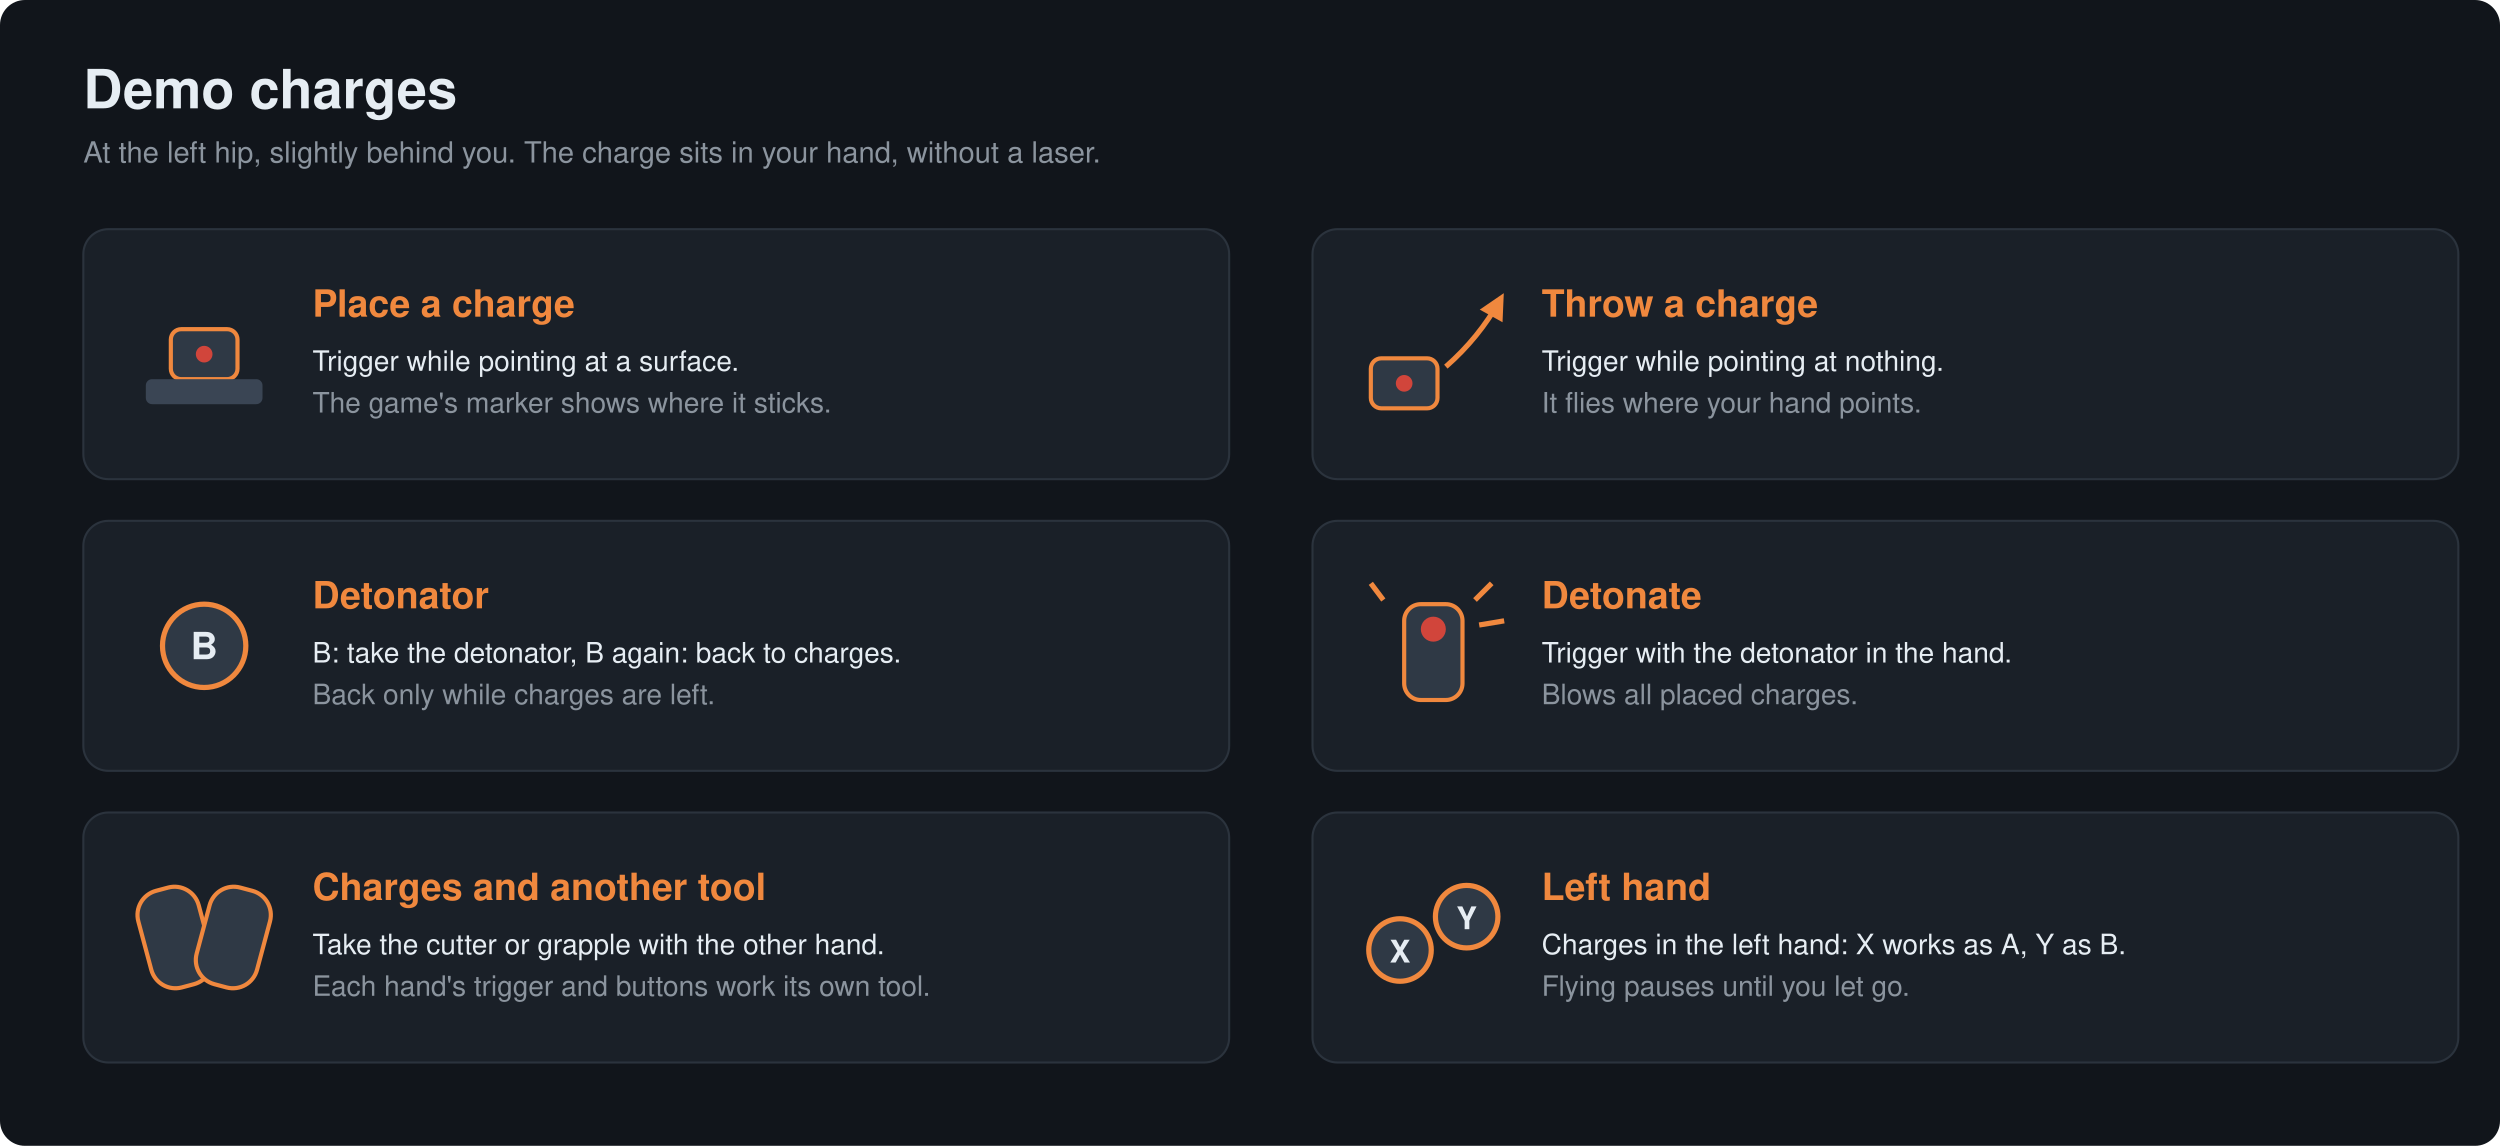
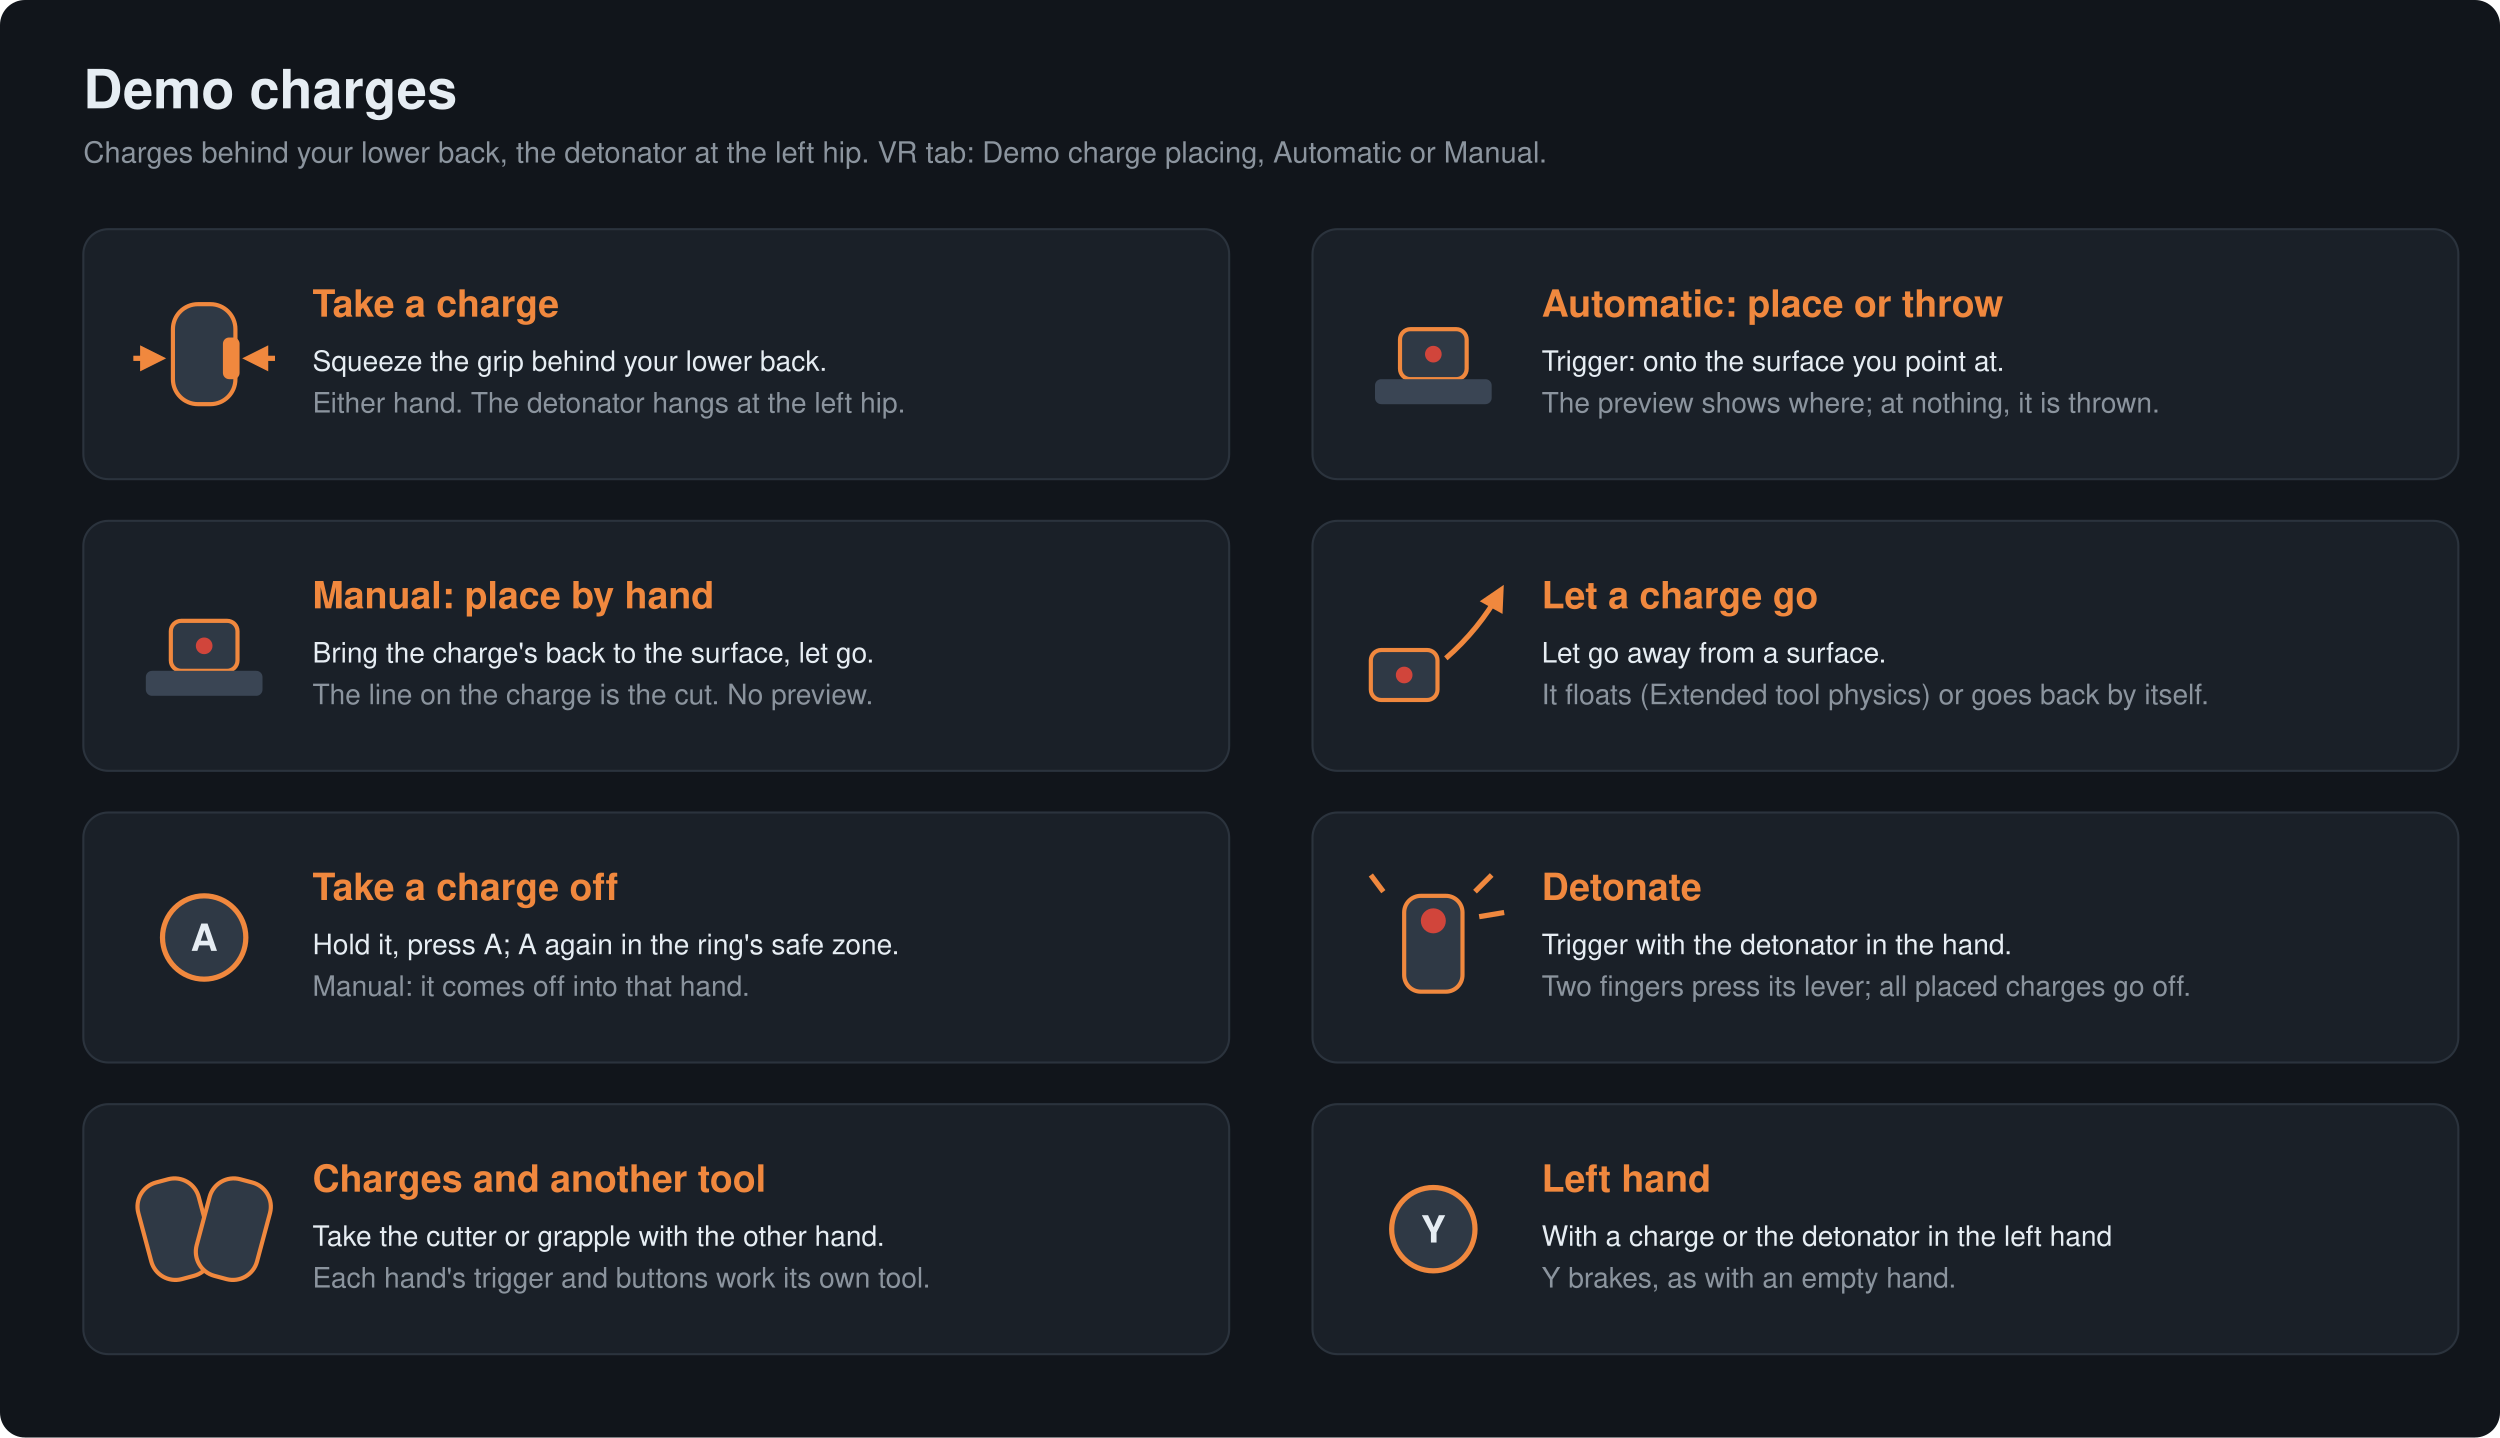
- <svg xmlns="http://www.w3.org/2000/svg" width="1200" height="550" viewBox="0 0 1200 550" role="img" aria-label="ShipbreakerVR demo charges">
-   <rect width="1200" height="550" rx="12" fill="#11151b" />
+ <svg xmlns="http://www.w3.org/2000/svg" width="1200" height="690" viewBox="0 0 1200 690" role="img" aria-label="ShipbreakerVR demo charges">
+   <rect width="1200" height="690" rx="12" fill="#11151b" />
  <defs>
    <marker id="ah" viewBox="0 0 10 10" refX="7" refY="5" markerWidth="5" markerHeight="5" orient="auto-start-reverse">
      <path d="M0 0 L10 5 L0 10 z" fill="#f0883e" />
    </marker>
  </defs>
  <text x="40" y="52" font-size="26" fill="#e6edf3" font-weight="bold" text-anchor="start" font-family="Segoe UI, Helvetica, Arial, sans-serif">Demo charges</text>
-   <text x="40" y="78" font-size="14" fill="#8b949e" font-weight="normal" text-anchor="start" font-family="Segoe UI, Helvetica, Arial, sans-serif">At the left hip, slightly behind you. The charge sits in your hand, without a laser.</text>
+   <text x="40" y="78" font-size="14" fill="#8b949e" font-weight="normal" text-anchor="start" font-family="Segoe UI, Helvetica, Arial, sans-serif">Charges behind your lower back, the detonator at the left hip. VR tab: Demo charge placing, Automatic or Manual.</text>
  <rect x="40" y="110" width="550" height="120" rx="12" fill="#1a2028" stroke="#2b333d" />
  <g transform="translate(60,132)">
+     <rect x="23" y="14" width="30" height="48" rx="12" fill="#2f3945" stroke="#f0883e" stroke-width="2" transform="rotate(0 38 38)" />
+     <rect x="47" y="30" width="8" height="20" rx="3" fill="#f0883e" />
+     <path d="M72 40 H60" stroke="#f0883e" stroke-width="2.5" fill="none" marker-end="url(#ah)" />
+     <path d="M4 40 H16" stroke="#f0883e" stroke-width="2.5" fill="none" marker-end="url(#ah)" />
+   </g>
+   <text x="150" y="152" font-size="18" fill="#f0883e" font-weight="bold" text-anchor="start" font-family="Segoe UI, Helvetica, Arial, sans-serif">Take a charge</text>
+   <text x="150" y="178" font-size="13.5" fill="#e6edf3" font-weight="normal" text-anchor="start" font-family="Segoe UI, Helvetica, Arial, sans-serif">Squeeze the grip behind your lower back.</text>
+   <text x="150" y="198" font-size="13.5" fill="#8b949e" font-weight="normal" text-anchor="start" font-family="Segoe UI, Helvetica, Arial, sans-serif">Either hand. The detonator hangs at the left hip.</text>
+   <rect x="630" y="110" width="550" height="120" rx="12" fill="#1a2028" stroke="#2b333d" />
+   <g transform="translate(650,132)">
    <rect x="22" y="26" width="32" height="24" rx="5" fill="#2f3945" stroke="#f0883e" stroke-width="2" />
    <circle cx="38" cy="38" r="4" fill="#d1453b" />
    <rect x="10" y="50" width="56" height="12" rx="3" fill="#3a4554" />
  </g>
-   <text x="150" y="152" font-size="18" fill="#f0883e" font-weight="bold" text-anchor="start" font-family="Segoe UI, Helvetica, Arial, sans-serif">Place a charge</text>
-   <text x="150" y="178" font-size="13.5" fill="#e6edf3" font-weight="normal" text-anchor="start" font-family="Segoe UI, Helvetica, Arial, sans-serif">Trigger while pointing at a surface.</text>
-   <text x="150" y="198" font-size="13.5" fill="#8b949e" font-weight="normal" text-anchor="start" font-family="Segoe UI, Helvetica, Arial, sans-serif">The game's marker shows where it sticks.</text>
-   <rect x="630" y="110" width="550" height="120" rx="12" fill="#1a2028" stroke="#2b333d" />
-   <g transform="translate(650,132)">
+   <text x="740" y="152" font-size="18" fill="#f0883e" font-weight="bold" text-anchor="start" font-family="Segoe UI, Helvetica, Arial, sans-serif">Automatic: place or throw</text>
+   <text x="740" y="178" font-size="13.5" fill="#e6edf3" font-weight="normal" text-anchor="start" font-family="Segoe UI, Helvetica, Arial, sans-serif">Trigger: onto the surface you point at.</text>
+   <text x="740" y="198" font-size="13.5" fill="#8b949e" font-weight="normal" text-anchor="start" font-family="Segoe UI, Helvetica, Arial, sans-serif">The preview shows where; at nothing, it is thrown.</text>
+   <rect x="40" y="250" width="550" height="120" rx="12" fill="#1a2028" stroke="#2b333d" />
+   <g transform="translate(60,272)">
+     <rect x="22" y="26" width="32" height="24" rx="5" fill="#2f3945" stroke="#f0883e" stroke-width="2" />
+     <circle cx="38" cy="38" r="4" fill="#d1453b" />
+     <rect x="10" y="50" width="56" height="12" rx="3" fill="#3a4554" />
+   </g>
+   <text x="150" y="292" font-size="18" fill="#f0883e" font-weight="bold" text-anchor="start" font-family="Segoe UI, Helvetica, Arial, sans-serif">Manual: place by hand</text>
+   <text x="150" y="318" font-size="13.5" fill="#e6edf3" font-weight="normal" text-anchor="start" font-family="Segoe UI, Helvetica, Arial, sans-serif">Bring the charge's back to the surface, let go.</text>
+   <text x="150" y="338" font-size="13.5" fill="#8b949e" font-weight="normal" text-anchor="start" font-family="Segoe UI, Helvetica, Arial, sans-serif">The line on the charge is the cut. No preview.</text>
+   <rect x="630" y="250" width="550" height="120" rx="12" fill="#1a2028" stroke="#2b333d" />
+   <g transform="translate(650,272)">
    <rect x="8" y="40" width="32" height="24" rx="5" fill="#2f3945" stroke="#f0883e" stroke-width="2" />
    <circle cx="24" cy="52" r="4" fill="#d1453b" />
    <path d="M44 44 Q60 30 70 12" stroke="#f0883e" stroke-width="2.5" fill="none" marker-end="url(#ah)" />
  </g>
-   <text x="740" y="152" font-size="18" fill="#f0883e" font-weight="bold" text-anchor="start" font-family="Segoe UI, Helvetica, Arial, sans-serif">Throw a charge</text>
-   <text x="740" y="178" font-size="13.5" fill="#e6edf3" font-weight="normal" text-anchor="start" font-family="Segoe UI, Helvetica, Arial, sans-serif">Trigger while pointing at nothing.</text>
-   <text x="740" y="198" font-size="13.5" fill="#8b949e" font-weight="normal" text-anchor="start" font-family="Segoe UI, Helvetica, Arial, sans-serif">It flies where your hand points.</text>
-   <rect x="40" y="250" width="550" height="120" rx="12" fill="#1a2028" stroke="#2b333d" />
-   <g transform="translate(60,272)">
+   <text x="740" y="292" font-size="18" fill="#f0883e" font-weight="bold" text-anchor="start" font-family="Segoe UI, Helvetica, Arial, sans-serif">Let a charge go</text>
+   <text x="740" y="318" font-size="13.5" fill="#e6edf3" font-weight="normal" text-anchor="start" font-family="Segoe UI, Helvetica, Arial, sans-serif">Let go away from a surface.</text>
+   <text x="740" y="338" font-size="13.5" fill="#8b949e" font-weight="normal" text-anchor="start" font-family="Segoe UI, Helvetica, Arial, sans-serif">It floats (Extended tool physics) or goes back by itself.</text>
+   <rect x="40" y="390" width="550" height="120" rx="12" fill="#1a2028" stroke="#2b333d" />
+   <g transform="translate(60,412)">
    <circle cx="38" cy="38" r="20" fill="#2f3945" stroke="#f0883e" stroke-width="2.5" />
-     <text x="38" y="44.429" font-size="18" fill="#e6edf3" font-weight="bold" text-anchor="middle" font-family="Segoe UI, Helvetica, Arial, sans-serif">B</text>
+     <text x="38" y="44.429" font-size="18" fill="#e6edf3" font-weight="bold" text-anchor="middle" font-family="Segoe UI, Helvetica, Arial, sans-serif">A</text>
  </g>
-   <text x="150" y="292" font-size="18" fill="#f0883e" font-weight="bold" text-anchor="start" font-family="Segoe UI, Helvetica, Arial, sans-serif">Detonator</text>
-   <text x="150" y="318" font-size="13.5" fill="#e6edf3" font-weight="normal" text-anchor="start" font-family="Segoe UI, Helvetica, Arial, sans-serif">B: take the detonator, B again: back to charges.</text>
-   <text x="150" y="338" font-size="13.5" fill="#8b949e" font-weight="normal" text-anchor="start" font-family="Segoe UI, Helvetica, Arial, sans-serif">Back only while charges are left.</text>
-   <rect x="630" y="250" width="550" height="120" rx="12" fill="#1a2028" stroke="#2b333d" />
-   <g transform="translate(650,272)">
+   <text x="150" y="432" font-size="18" fill="#f0883e" font-weight="bold" text-anchor="start" font-family="Segoe UI, Helvetica, Arial, sans-serif">Take a charge off</text>
+   <text x="150" y="458" font-size="13.5" fill="#e6edf3" font-weight="normal" text-anchor="start" font-family="Segoe UI, Helvetica, Arial, sans-serif">Hold it, press A; A again in the ring's safe zone.</text>
+   <text x="150" y="478" font-size="13.5" fill="#8b949e" font-weight="normal" text-anchor="start" font-family="Segoe UI, Helvetica, Arial, sans-serif">Manual: it comes off into that hand.</text>
+   <rect x="630" y="390" width="550" height="120" rx="12" fill="#1a2028" stroke="#2b333d" />
+   <g transform="translate(650,412)">
    <rect x="24" y="18" width="28" height="46" rx="8" fill="#2f3945" stroke="#f0883e" stroke-width="2" />
    <circle cx="38" cy="30" r="6" fill="#d1453b" />
    <path d="M58 16 L66 8 M60 28 L72 26 M14 16 L8 8" stroke="#f0883e" stroke-width="2.5" />
  </g>
-   <text x="740" y="292" font-size="18" fill="#f0883e" font-weight="bold" text-anchor="start" font-family="Segoe UI, Helvetica, Arial, sans-serif">Detonate</text>
-   <text x="740" y="318" font-size="13.5" fill="#e6edf3" font-weight="normal" text-anchor="start" font-family="Segoe UI, Helvetica, Arial, sans-serif">Trigger with the detonator in the hand.</text>
-   <text x="740" y="338" font-size="13.5" fill="#8b949e" font-weight="normal" text-anchor="start" font-family="Segoe UI, Helvetica, Arial, sans-serif">Blows all placed charges.</text>
-   <rect x="40" y="390" width="550" height="120" rx="12" fill="#1a2028" stroke="#2b333d" />
-   <g transform="translate(60,412)">
+   <text x="740" y="432" font-size="18" fill="#f0883e" font-weight="bold" text-anchor="start" font-family="Segoe UI, Helvetica, Arial, sans-serif">Detonate</text>
+   <text x="740" y="458" font-size="13.5" fill="#e6edf3" font-weight="normal" text-anchor="start" font-family="Segoe UI, Helvetica, Arial, sans-serif">Trigger with the detonator in the hand.</text>
+   <text x="740" y="478" font-size="13.5" fill="#8b949e" font-weight="normal" text-anchor="start" font-family="Segoe UI, Helvetica, Arial, sans-serif">Two fingers press its lever; all placed charges go off.</text>
+   <rect x="40" y="530" width="550" height="120" rx="12" fill="#1a2028" stroke="#2b333d" />
+   <g transform="translate(60,552)">
    <rect x="9" y="14" width="30" height="48" rx="12" fill="#2f3945" stroke="#f0883e" stroke-width="2" transform="rotate(-15 24 38)" />
    <rect x="37" y="14" width="30" height="48" rx="12" fill="#2f3945" stroke="#f0883e" stroke-width="2" transform="rotate(15 52 38)" />
  </g>
-   <text x="150" y="432" font-size="18" fill="#f0883e" font-weight="bold" text-anchor="start" font-family="Segoe UI, Helvetica, Arial, sans-serif">Charges and another tool</text>
-   <text x="150" y="458" font-size="13.5" fill="#e6edf3" font-weight="normal" text-anchor="start" font-family="Segoe UI, Helvetica, Arial, sans-serif">Take the cutter or grapple with the other hand.</text>
-   <text x="150" y="478" font-size="13.5" fill="#8b949e" font-weight="normal" text-anchor="start" font-family="Segoe UI, Helvetica, Arial, sans-serif">Each hand's trigger and buttons work its own tool.</text>
-   <rect x="630" y="390" width="550" height="120" rx="12" fill="#1a2028" stroke="#2b333d" />
-   <g transform="translate(650,412)">
-     <circle cx="22" cy="44" r="15" fill="#2f3945" stroke="#f0883e" stroke-width="2.5" />
-     <text x="22" y="50" font-size="15" fill="#e6edf3" font-weight="bold" text-anchor="middle" font-family="Segoe UI, Helvetica, Arial, sans-serif">X</text>
-     <circle cx="54" cy="28" r="15" fill="#2f3945" stroke="#f0883e" stroke-width="2.5" />
-     <text x="54" y="34" font-size="15" fill="#e6edf3" font-weight="bold" text-anchor="middle" font-family="Segoe UI, Helvetica, Arial, sans-serif">Y</text>
+   <text x="150" y="572" font-size="18" fill="#f0883e" font-weight="bold" text-anchor="start" font-family="Segoe UI, Helvetica, Arial, sans-serif">Charges and another tool</text>
+   <text x="150" y="598" font-size="13.5" fill="#e6edf3" font-weight="normal" text-anchor="start" font-family="Segoe UI, Helvetica, Arial, sans-serif">Take the cutter or grapple with the other hand.</text>
+   <text x="150" y="618" font-size="13.5" fill="#8b949e" font-weight="normal" text-anchor="start" font-family="Segoe UI, Helvetica, Arial, sans-serif">Each hand's trigger and buttons work its own tool.</text>
+   <rect x="630" y="530" width="550" height="120" rx="12" fill="#1a2028" stroke="#2b333d" />
+   <g transform="translate(650,552)">
+     <circle cx="38" cy="38" r="20" fill="#2f3945" stroke="#f0883e" stroke-width="2.5" />
+     <text x="38" y="44.429" font-size="18" fill="#e6edf3" font-weight="bold" text-anchor="middle" font-family="Segoe UI, Helvetica, Arial, sans-serif">Y</text>
  </g>
-   <text x="740" y="432" font-size="18" fill="#f0883e" font-weight="bold" text-anchor="start" font-family="Segoe UI, Helvetica, Arial, sans-serif">Left hand</text>
-   <text x="740" y="458" font-size="13.5" fill="#e6edf3" font-weight="normal" text-anchor="start" font-family="Segoe UI, Helvetica, Arial, sans-serif">Charges in the left hand: X works as A, Y as B.</text>
-   <text x="740" y="478" font-size="13.5" fill="#8b949e" font-weight="normal" text-anchor="start" font-family="Segoe UI, Helvetica, Arial, sans-serif">Flying pauses until you let go.</text>
+   <text x="740" y="572" font-size="18" fill="#f0883e" font-weight="bold" text-anchor="start" font-family="Segoe UI, Helvetica, Arial, sans-serif">Left hand</text>
+   <text x="740" y="598" font-size="13.5" fill="#e6edf3" font-weight="normal" text-anchor="start" font-family="Segoe UI, Helvetica, Arial, sans-serif">With a charge or the detonator in the left hand</text>
+   <text x="740" y="618" font-size="13.5" fill="#8b949e" font-weight="normal" text-anchor="start" font-family="Segoe UI, Helvetica, Arial, sans-serif">Y brakes, as with an empty hand.</text>
</svg>
